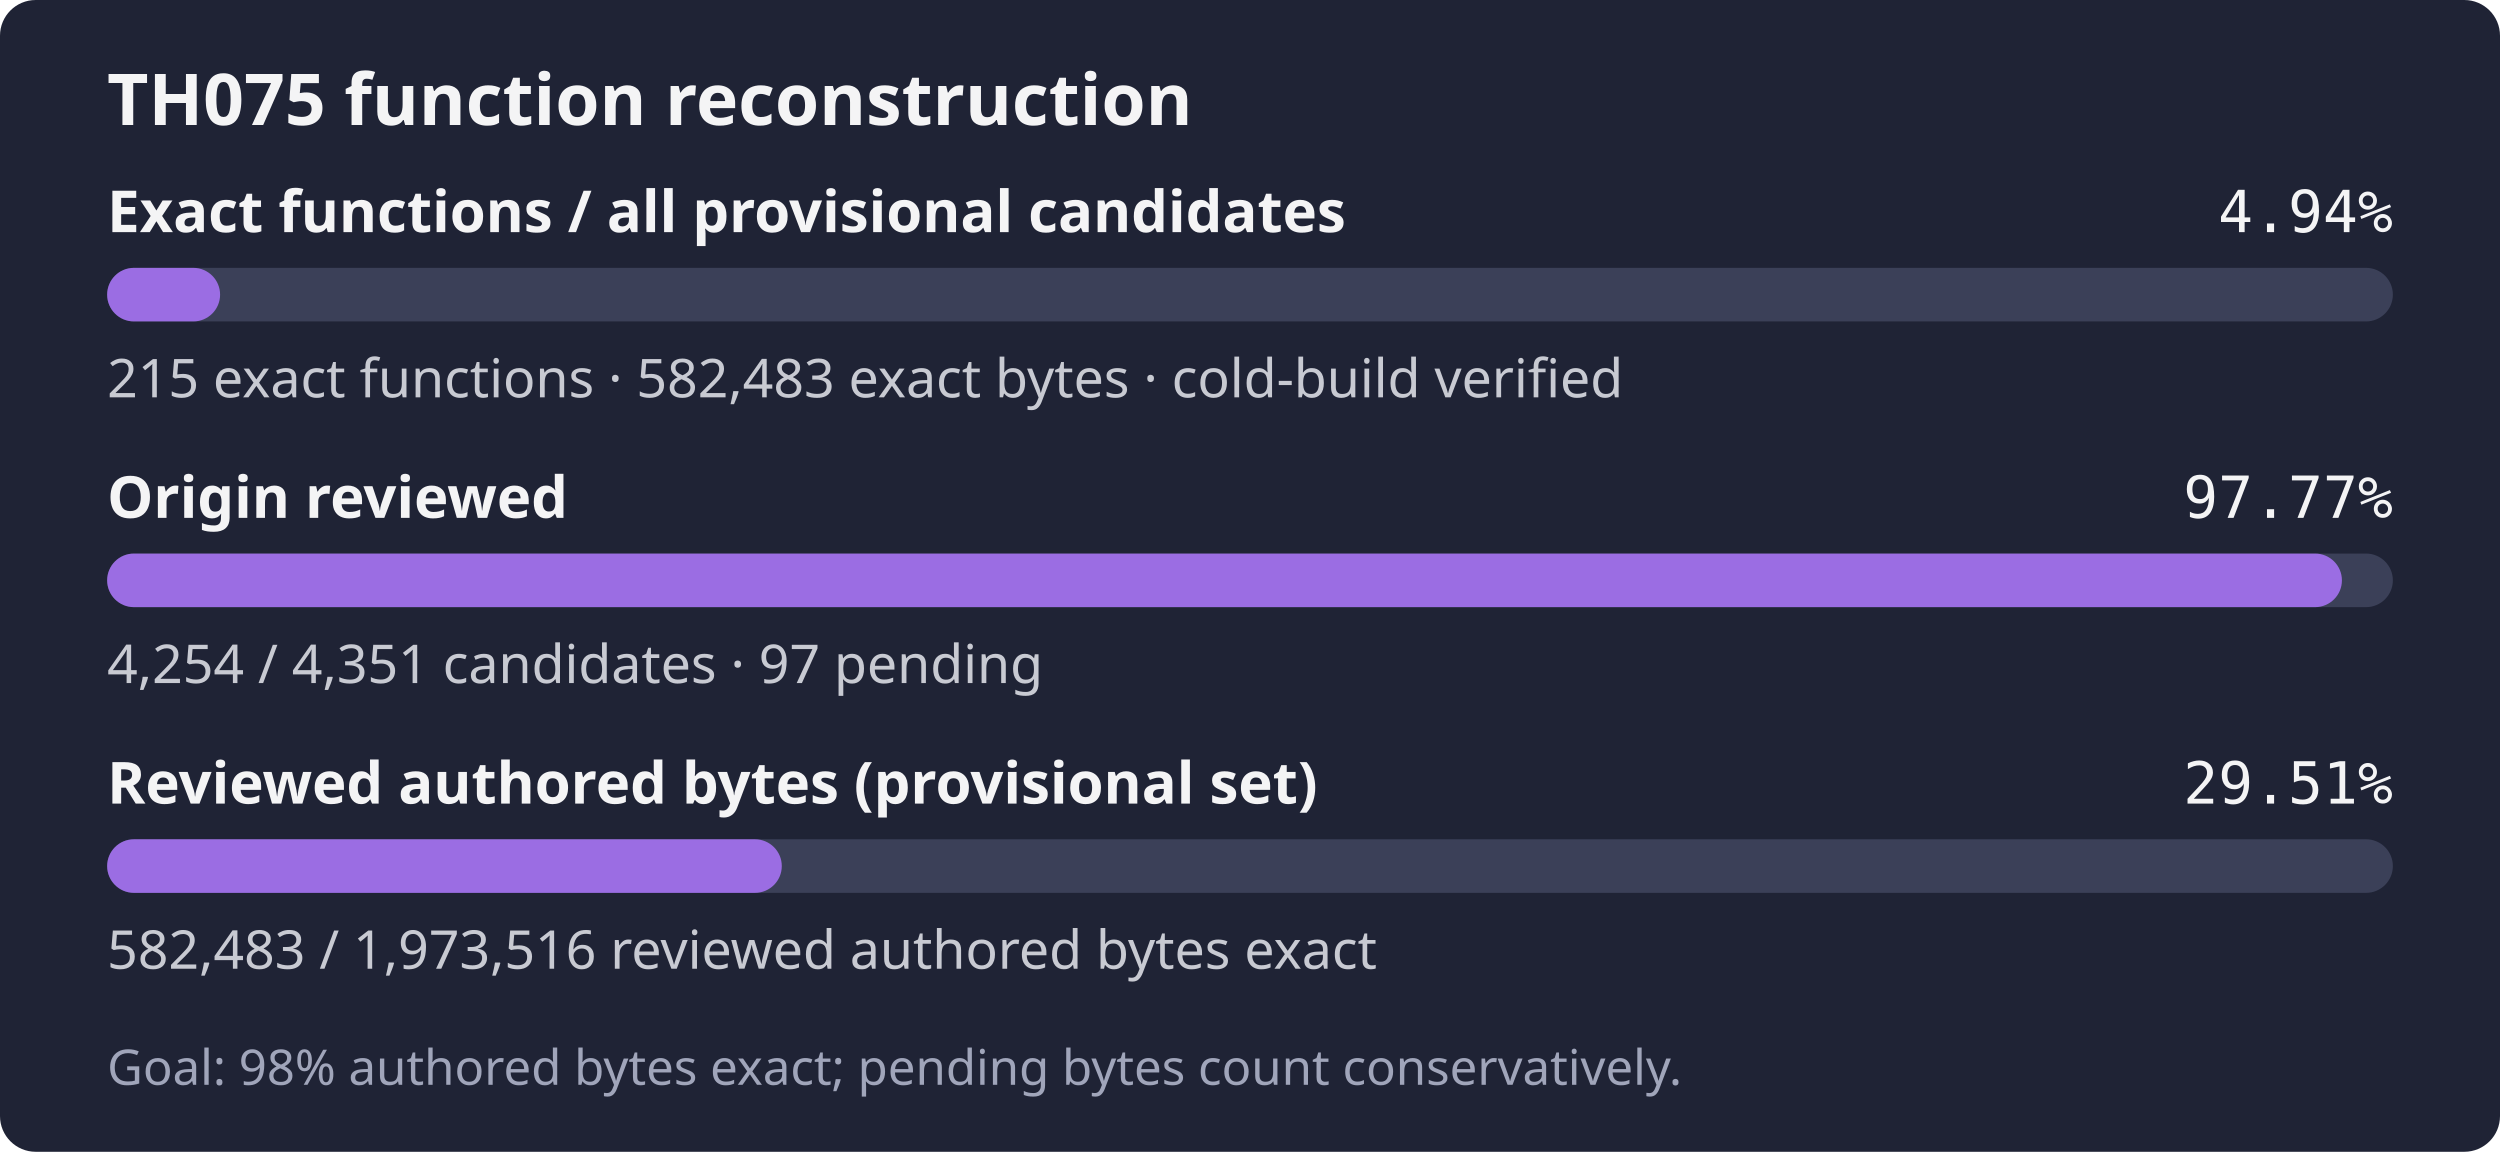
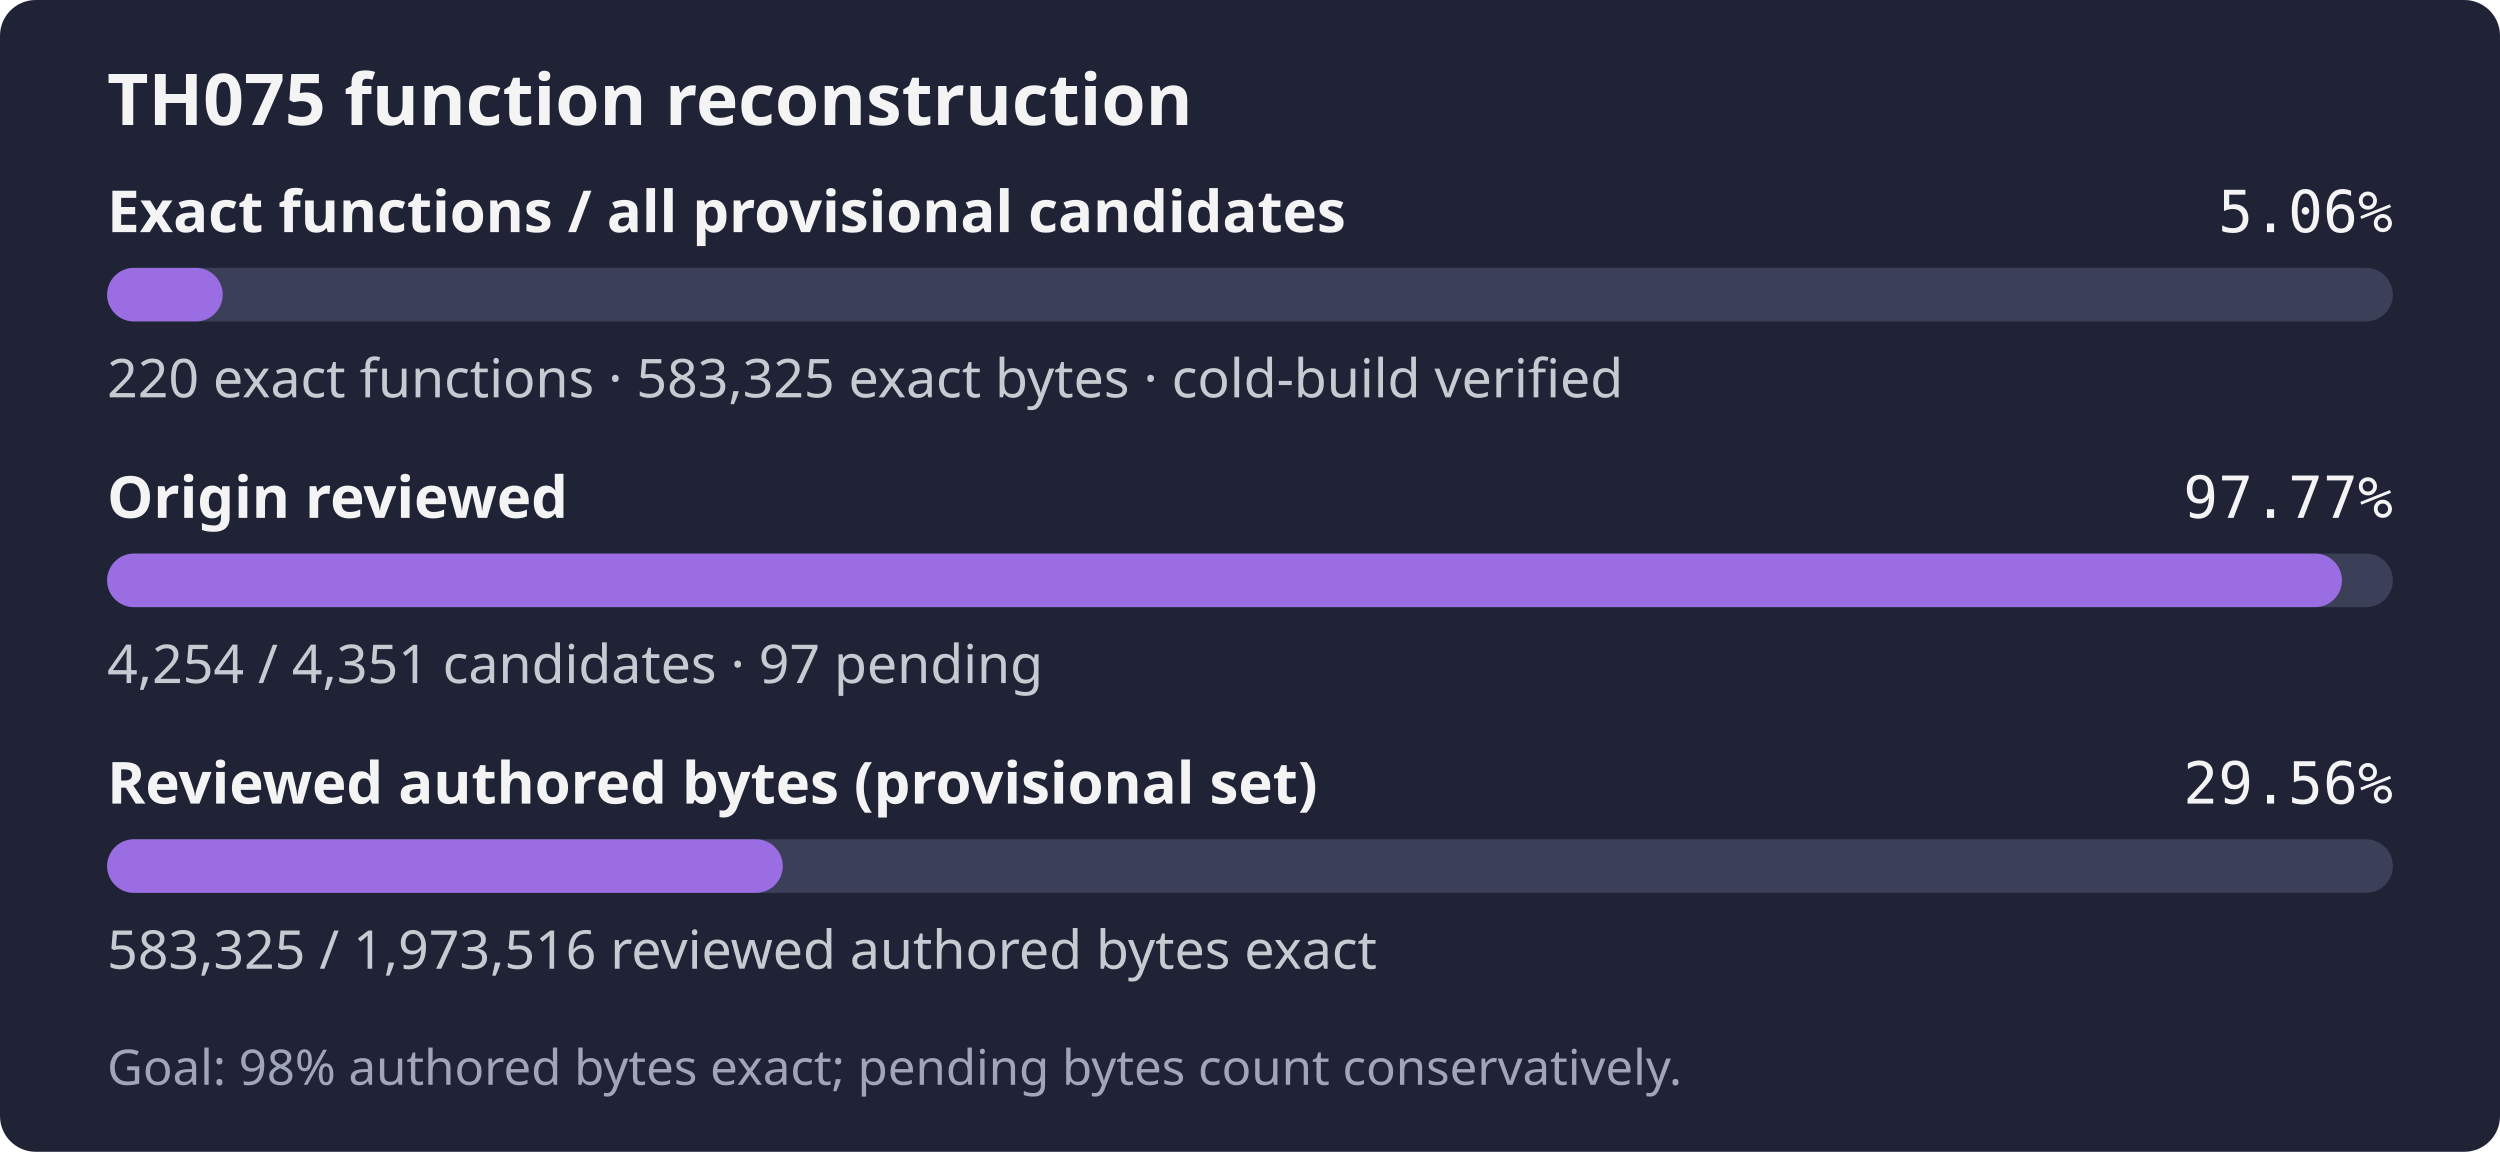
- <svg xmlns="http://www.w3.org/2000/svg" width="560" height="258" role="img" aria-label="TH075: 215 exact functions, 582,483 exact bytes; 4,254 of 4,351 candidates reviewed; Goal: 98% authored bytes exact; pending bytes count conservatively.">
+ <svg xmlns="http://www.w3.org/2000/svg" width="560" height="258" role="img" aria-label="TH075: 220 exact functions, 583,325 exact bytes; 4,254 of 4,351 candidates reviewed; Goal: 98% authored bytes exact; pending bytes count conservatively.">
  <rect width="560" height="258" rx="8" fill="#1f2335" />
  <text x="24" y="28" fill="#f4f4f5" font-family="sans-serif" font-size="16" font-weight="600">TH075 function reconstruction</text>
  <text x="24" y="52" fill="#f4f4f5" font-family="sans-serif" font-size="13" font-weight="600">Exact functions / all provisional candidates</text>
-   <text x="536" y="52" fill="#f4f4f5" text-anchor="end" font-family="monospace" font-size="13">4.94%</text>
+   <text x="536" y="52" fill="#f4f4f5" text-anchor="end" font-family="monospace" font-size="13">5.06%</text>
  <rect x="24" y="60" width="512" height="12" rx="6" fill="#3b4058" />
-   <rect x="24" y="60" width="25.30" height="12" rx="6" fill="#9b6de3" />
-   <text x="24" y="89" fill="#c8cad2" font-family="sans-serif" font-size="12">215 exact functions · 582,483 exact bytes · cold-build verified</text>
+   <rect x="24" y="60" width="25.89" height="12" rx="6" fill="#9b6de3" />
+   <text x="24" y="89" fill="#c8cad2" font-family="sans-serif" font-size="12">220 exact functions · 583,325 exact bytes · cold-build verified</text>
  <text x="24" y="116" fill="#f4f4f5" font-family="sans-serif" font-size="13" font-weight="600">Origin reviewed</text>
  <text x="536" y="116" fill="#f4f4f5" text-anchor="end" font-family="monospace" font-size="13">97.77%</text>
  <rect x="24" y="124" width="512" height="12" rx="6" fill="#3b4058" />
  <rect x="24" y="124" width="500.59" height="12" rx="6" fill="#9b6de3" />
  <text x="24" y="153" fill="#c8cad2" font-family="sans-serif" font-size="12">4,254 / 4,351 candidates · 97 pending</text>
  <text x="24" y="180" fill="#f4f4f5" font-family="sans-serif" font-size="13" font-weight="600">Reviewed authored bytes (provisional set)</text>
-   <text x="536" y="180" fill="#f4f4f5" text-anchor="end" font-family="monospace" font-size="13">29.51%</text>
+   <text x="536" y="180" fill="#f4f4f5" text-anchor="end" font-family="monospace" font-size="13">29.56%</text>
  <rect x="24" y="188" width="512" height="12" rx="6" fill="#3b4058" />
-   <rect x="24" y="188" width="151.12" height="12" rx="6" fill="#9b6de3" />
-   <text x="24" y="217" fill="#c8cad2" font-family="sans-serif" font-size="12">582,483 / 1,973,516 reviewed authored bytes exact</text>
+   <rect x="24" y="188" width="151.34" height="12" rx="6" fill="#9b6de3" />
+   <text x="24" y="217" fill="#c8cad2" font-family="sans-serif" font-size="12">583,325 / 1,973,516 reviewed authored bytes exact</text>
  <text x="24" y="243" fill="#a0a5ba" font-family="sans-serif" font-size="11">Goal: 98% authored bytes exact; pending bytes count conservatively.</text>
</svg>
